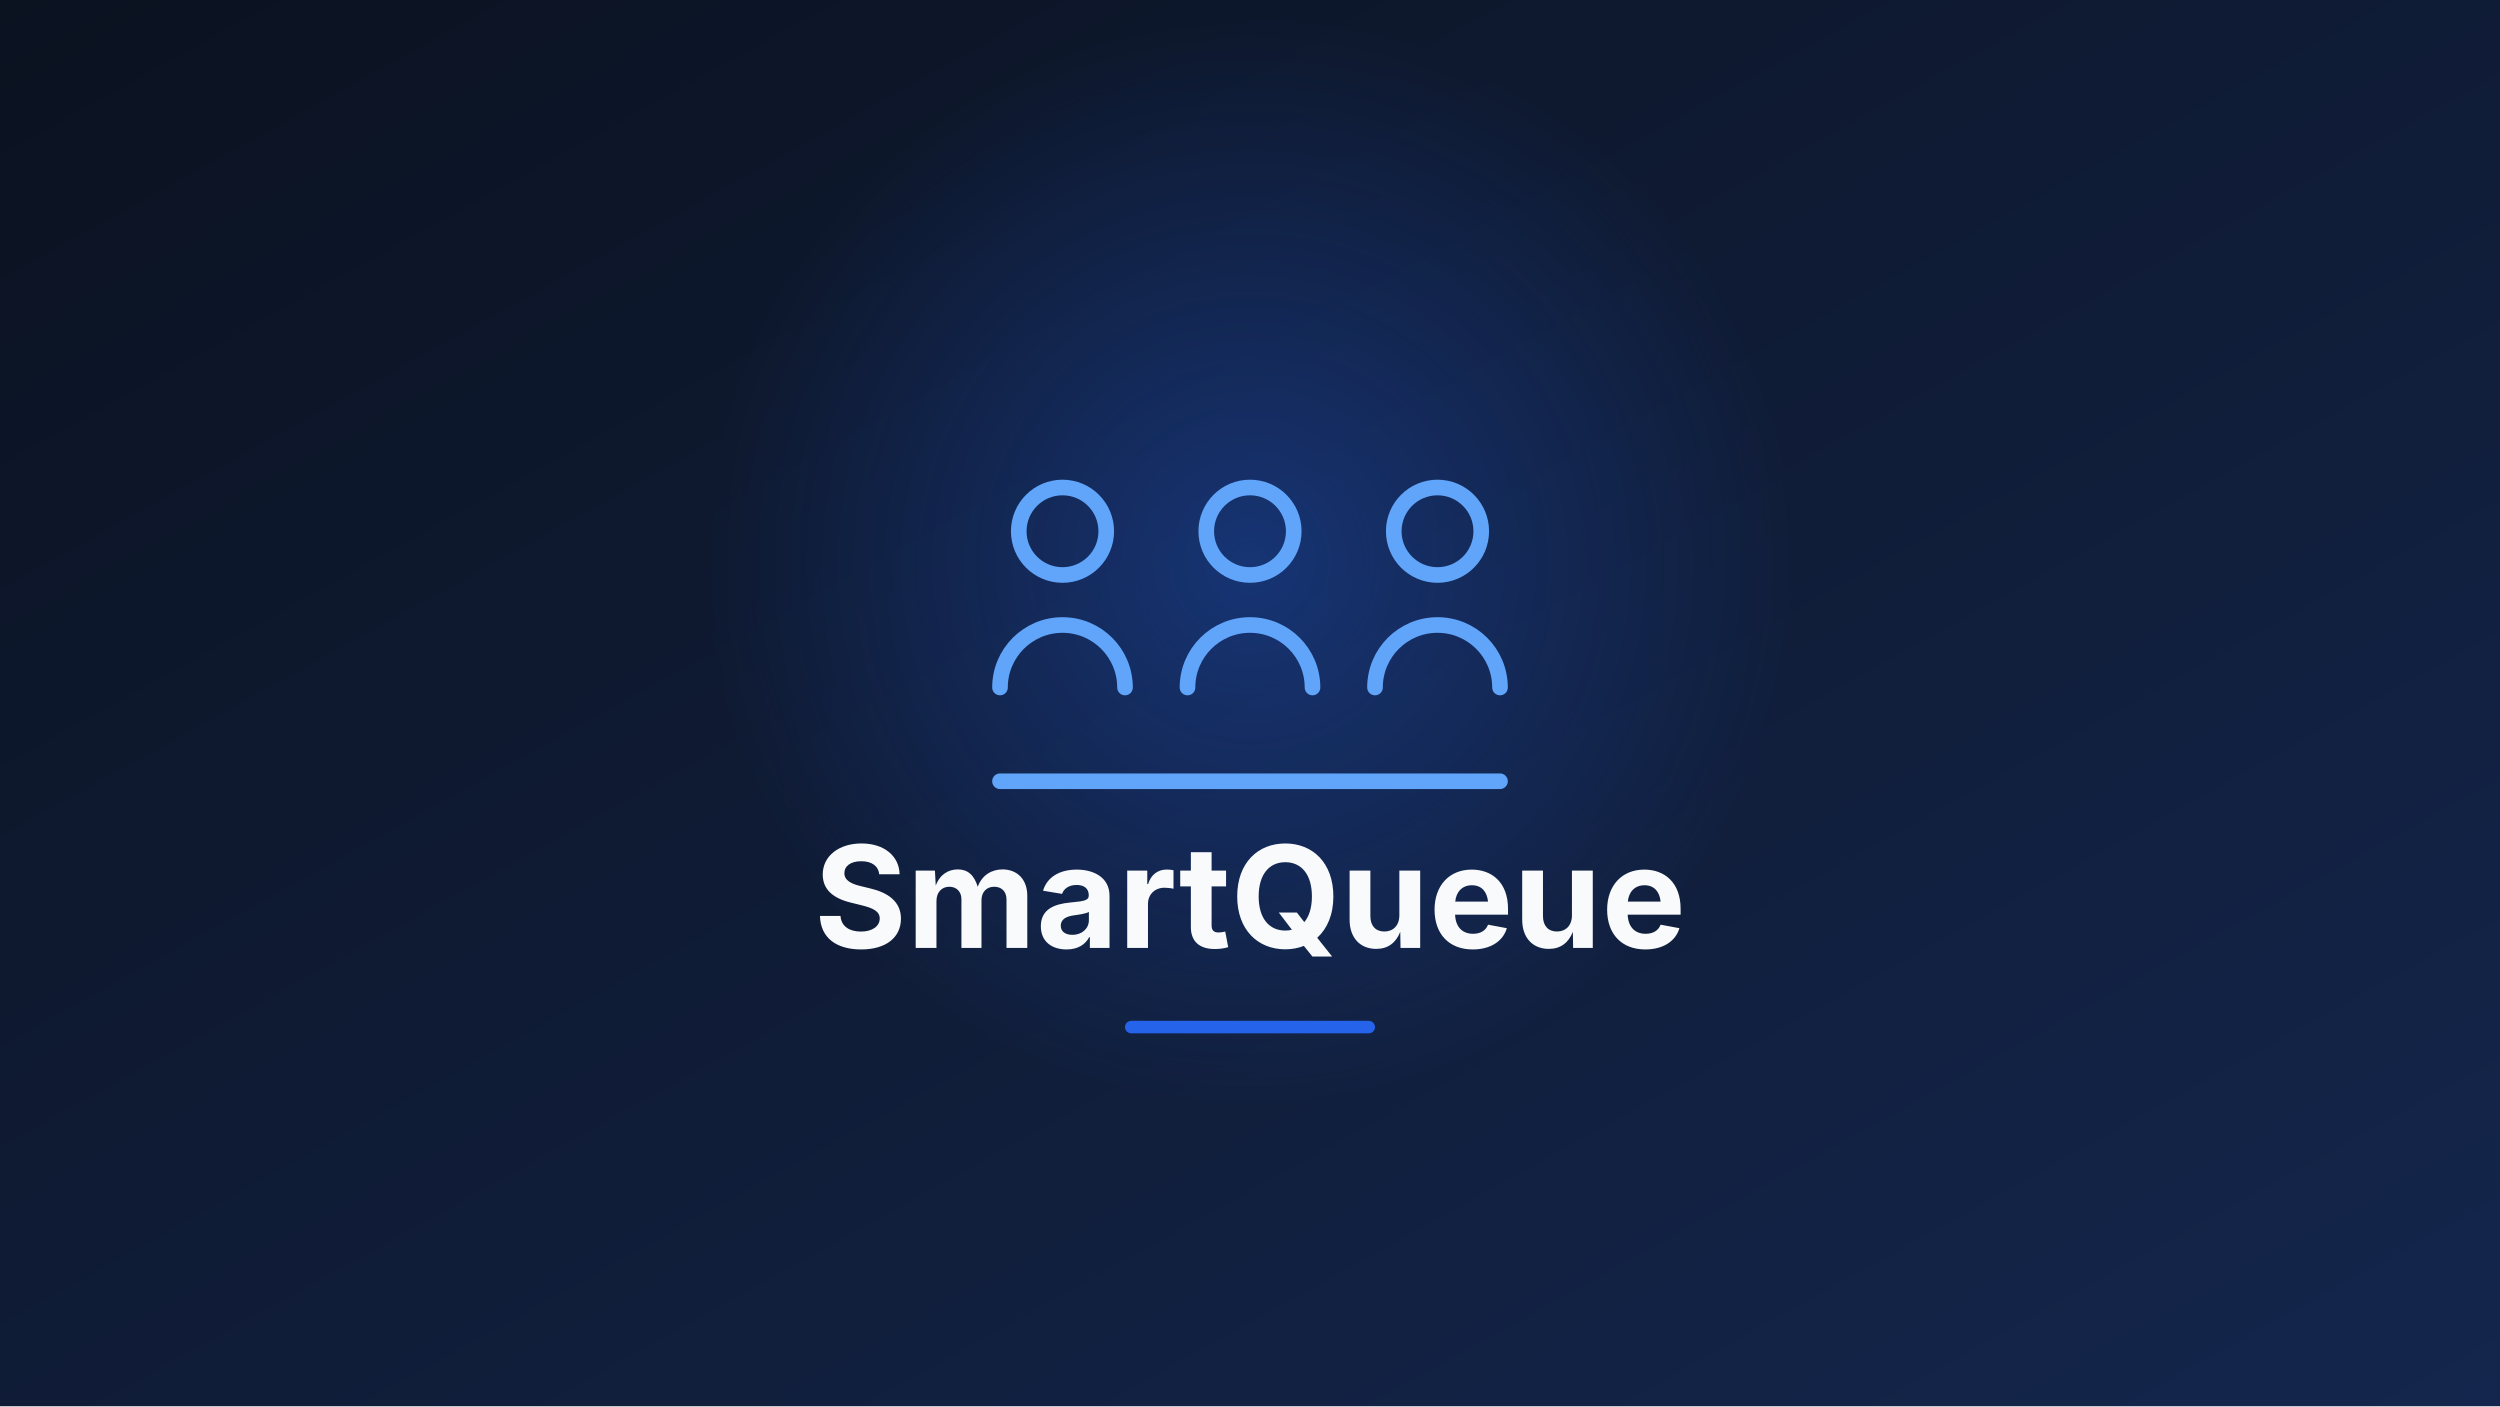
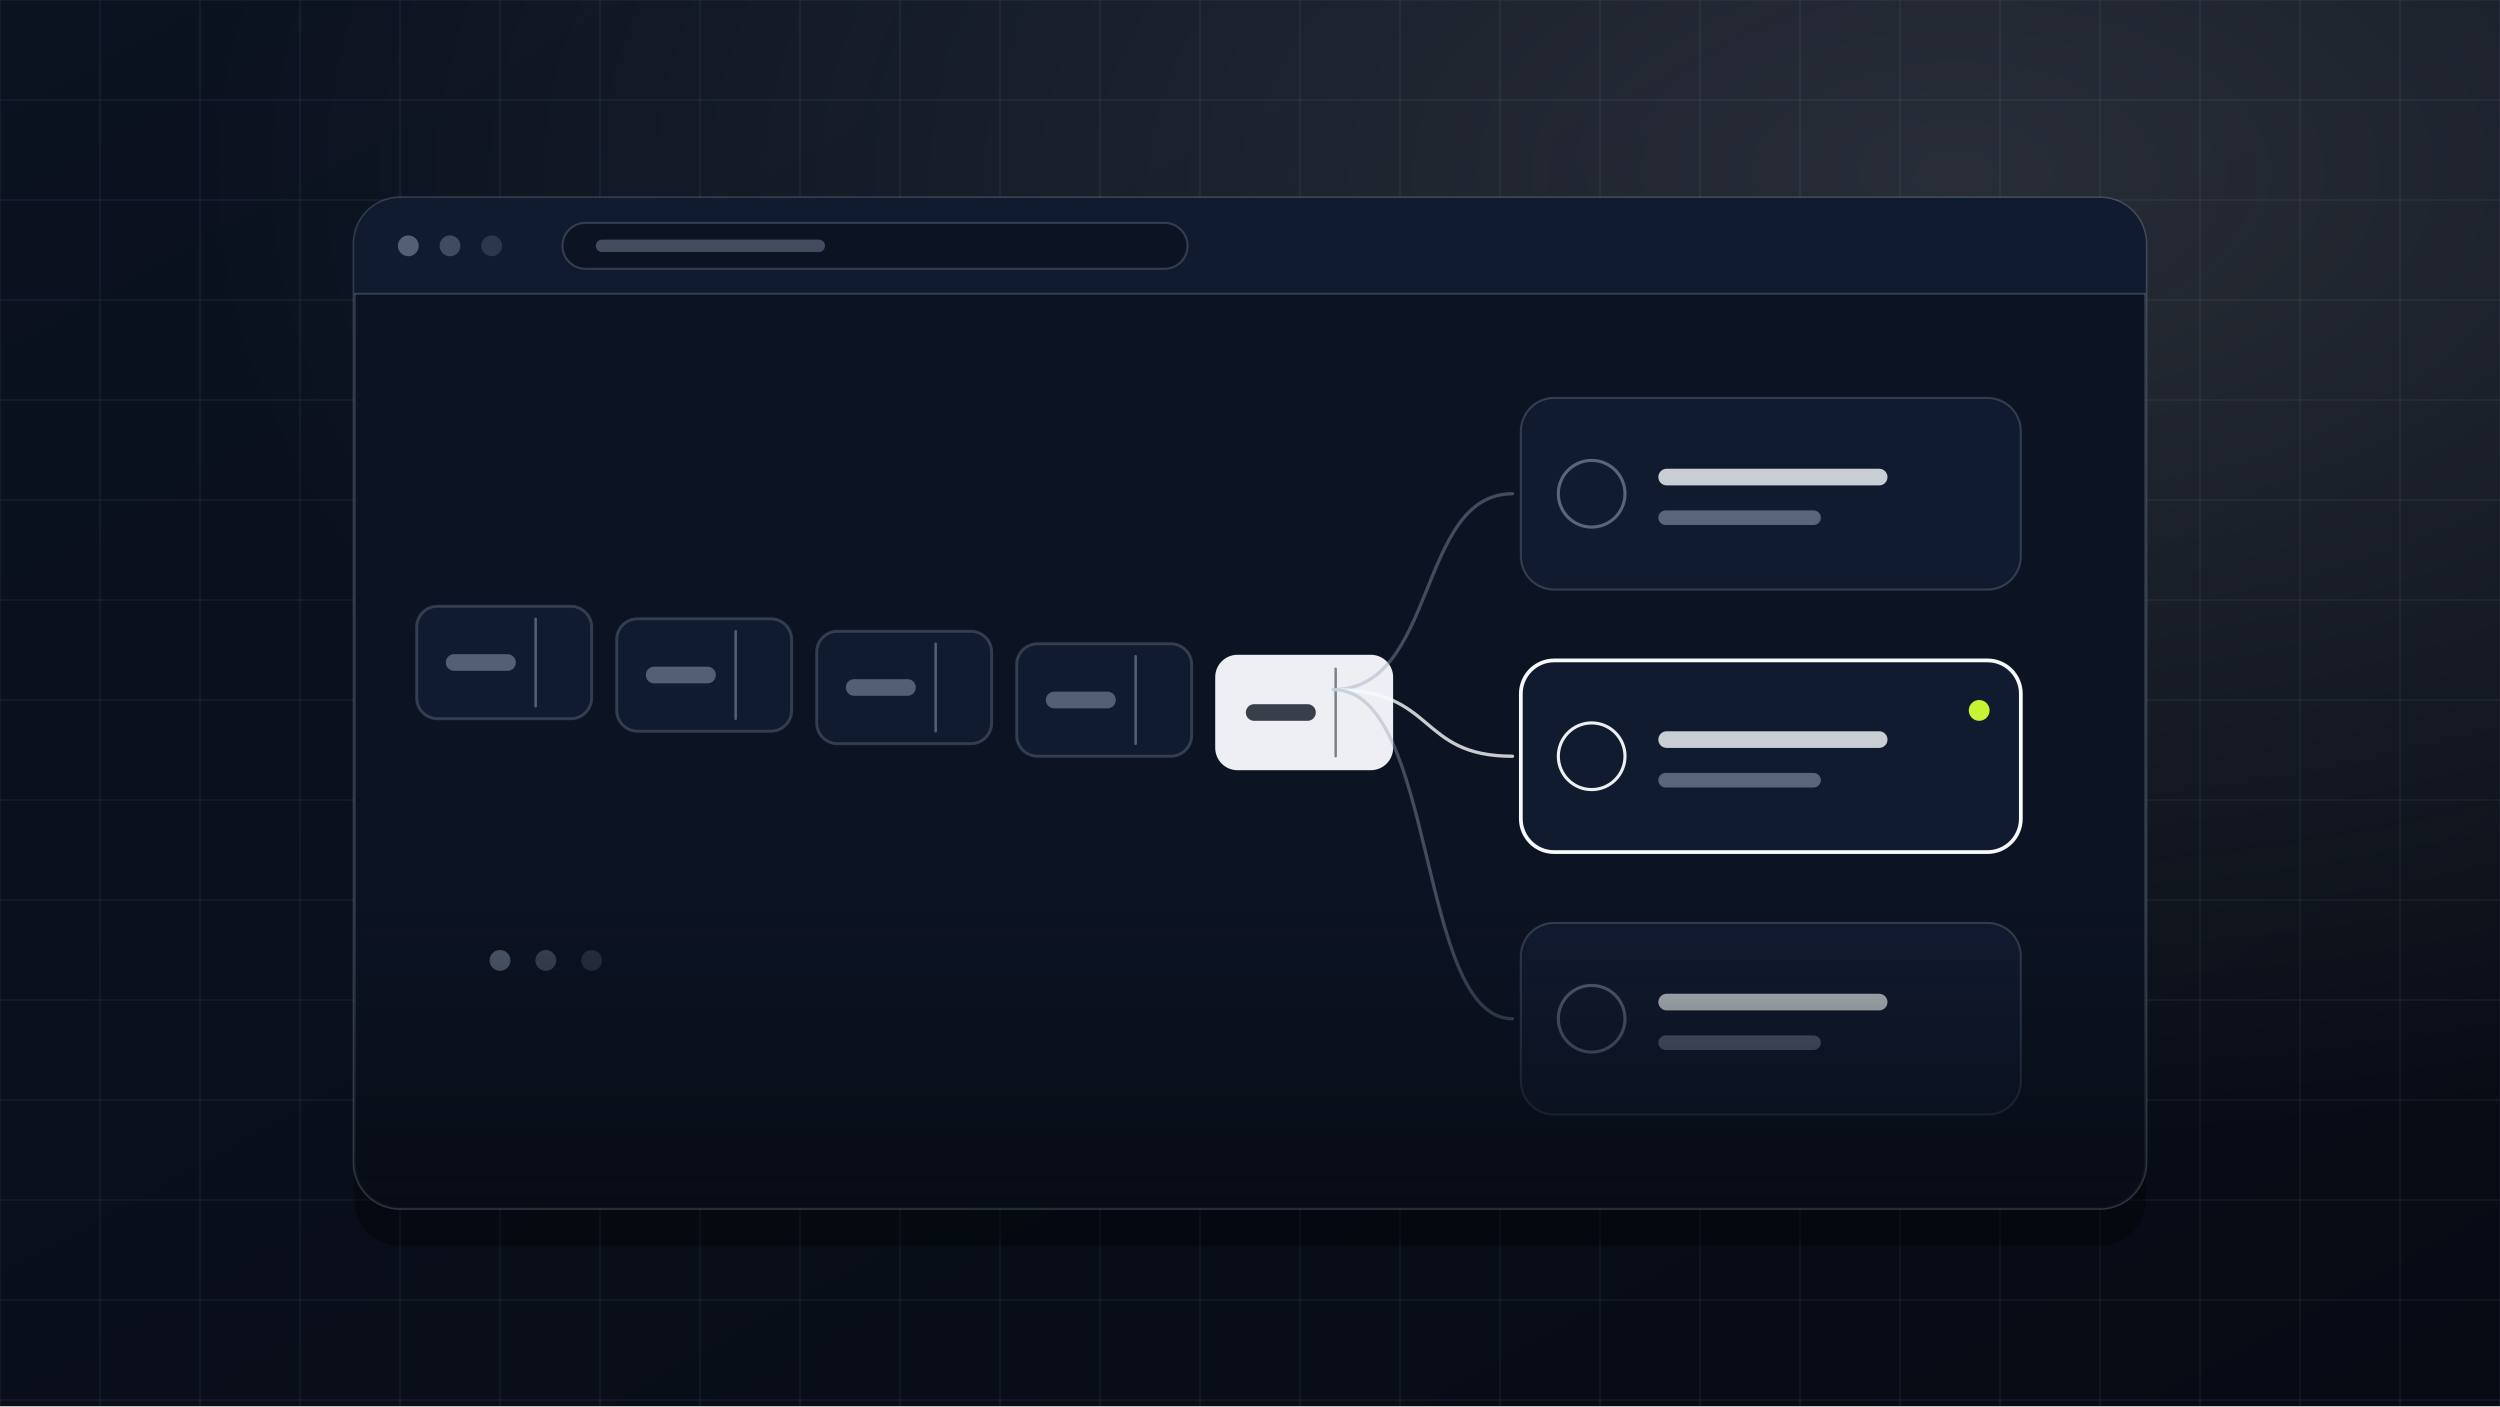
- <svg xmlns="http://www.w3.org/2000/svg" width="1200" height="675" viewBox="0 0 1200 675" role="img" aria-label="SmartQueue">
+ <svg xmlns="http://www.w3.org/2000/svg" width="1200" height="675" viewBox="0 0 1200 675" role="img">
  <defs>
    <linearGradient id="bg" x1="0" y1="0" x2="1" y2="1">
      <stop offset="0" stop-color="#0B1220" />
-       <stop offset="1" stop-color="#14264D" />
+       <stop offset="1" stop-color="#070B14" />
    </linearGradient>
-     <radialGradient id="glow" cx="0.5" cy="0.5" r="0.5">
-       <stop offset="0" stop-color="#2563EB" stop-opacity="0.35" />
-       <stop offset="1" stop-color="#2563EB" stop-opacity="0" />
+     <radialGradient id="glow" cx="0.78" cy="0.12" r="0.7">
+       <stop offset="0" stop-color="#F8FAFC" stop-opacity="0.13" />
+       <stop offset="1" stop-color="#F8FAFC" stop-opacity="0" />
    </radialGradient>
+     <linearGradient id="fade" x1="0" y1="0" x2="0" y2="1">
+       <stop offset="0.7" stop-color="#070B14" stop-opacity="0" />
+       <stop offset="1" stop-color="#070B14" stop-opacity="0.85" />
+     </linearGradient>
+     <clipPath id="win">
+       <rect x="170" y="95" width="860" height="485" rx="22" />
+     </clipPath>
  </defs>
  <rect width="1200" height="675" fill="url(#bg)" />
-   <circle cx="600" cy="270" r="260" fill="url(#glow)" />
-   <g transform="translate(600 285) scale(1.5)" fill="none" stroke="#60A5FA" stroke-width="5" stroke-linecap="round" stroke-linejoin="round">
-     <circle cx="-60" cy="-20" r="14" />
-     <circle cx="0" cy="-20" r="14" />
-     <circle cx="60" cy="-20" r="14" />
-     <path d="M-80 30 a20 20 0 0 1 40 0 M-20 30 a20 20 0 0 1 40 0 M40 30 a20 20 0 0 1 40 0 M-80 60 H80" />
+   <g stroke="#94A3B8" stroke-opacity="0.07" stroke-width="1">
+     <path d="M0 0V675" />
+     <path d="M48 0V675" />
+     <path d="M96 0V675" />
+     <path d="M144 0V675" />
+     <path d="M192 0V675" />
+     <path d="M240 0V675" />
+     <path d="M288 0V675" />
+     <path d="M336 0V675" />
+     <path d="M384 0V675" />
+     <path d="M432 0V675" />
+     <path d="M480 0V675" />
+     <path d="M528 0V675" />
+     <path d="M576 0V675" />
+     <path d="M624 0V675" />
+     <path d="M672 0V675" />
+     <path d="M720 0V675" />
+     <path d="M768 0V675" />
+     <path d="M816 0V675" />
+     <path d="M864 0V675" />
+     <path d="M912 0V675" />
+     <path d="M960 0V675" />
+     <path d="M1008 0V675" />
+     <path d="M1056 0V675" />
+     <path d="M1104 0V675" />
+     <path d="M1152 0V675" />
+     <path d="M1200 0V675" />
+     <path d="M0 0H1200" />
+     <path d="M0 48H1200" />
+     <path d="M0 96H1200" />
+     <path d="M0 144H1200" />
+     <path d="M0 192H1200" />
+     <path d="M0 240H1200" />
+     <path d="M0 288H1200" />
+     <path d="M0 336H1200" />
+     <path d="M0 384H1200" />
+     <path d="M0 432H1200" />
+     <path d="M0 480H1200" />
+     <path d="M0 528H1200" />
+     <path d="M0 576H1200" />
+     <path d="M0 624H1200" />
+     <path d="M0 672H1200" />
  </g>
-   <text x="600" y="455" text-anchor="middle" font-family="Space Grotesk, Inter, system-ui, sans-serif" font-size="68" font-weight="700" fill="#F8FAFC">SmartQueue</text>
-   <rect x="540" y="490" width="120" height="6" rx="3" fill="#2563EB" />
+   <rect width="1200" height="675" fill="url(#glow)" />
+   <g>
+     <rect x="170" y="113" width="860" height="485" rx="22" fill="#000" opacity="0.35" />
+     <rect x="170" y="95" width="860" height="485" rx="22" fill="#0C1322" stroke="rgba(148,163,184,0.28)" stroke-width="1.5" />
+     <g clip-path="url(#win)">
+       <rect x="170" y="95" width="860" height="46" rx="0" fill="#111B30" />
+       <circle cx="196" cy="118" r="5" fill="#94A3B8" opacity="0.5" />
+       <circle cx="216" cy="118" r="5" fill="#94A3B8" opacity="0.35" />
+       <circle cx="236" cy="118" r="5" fill="#94A3B8" opacity="0.2" />
+       <rect x="270" y="107" width="300" height="22" rx="11" fill="#0C1322" stroke="rgba(148,163,184,0.28)" stroke-width="1" />
+       <rect x="286" y="115" width="110" height="6" rx="3" fill="#94A3B8" opacity="0.4" />
+       <path d="M170 141H1030" stroke="rgba(148,163,184,0.28)" />
+       <rect x="200" y="291" width="84" height="54" rx="10" fill="#111B30" stroke="rgba(148,163,184,0.28)" stroke-width="1.4" />
+       <path d="M257.12 297V339" fill="none" stroke="#94A3B8" stroke-width="1.2" stroke-linecap="round" stroke-linejoin="round" opacity="0.5" />
+       <rect x="214" y="314" width="33.6" height="8" rx="4" fill="#94A3B8" opacity="0.5" />
+       <rect x="296" y="297" width="84" height="54" rx="10" fill="#111B30" stroke="rgba(148,163,184,0.28)" stroke-width="1.4" />
+       <path d="M353.12 303V345" fill="none" stroke="#94A3B8" stroke-width="1.2" stroke-linecap="round" stroke-linejoin="round" opacity="0.5" />
+       <rect x="310" y="320" width="33.6" height="8" rx="4" fill="#94A3B8" opacity="0.5" />
+       <rect x="392" y="303" width="84" height="54" rx="10" fill="#111B30" stroke="rgba(148,163,184,0.28)" stroke-width="1.4" />
+       <path d="M449.12 309V351" fill="none" stroke="#94A3B8" stroke-width="1.2" stroke-linecap="round" stroke-linejoin="round" opacity="0.5" />
+       <rect x="406" y="326" width="33.6" height="8" rx="4" fill="#94A3B8" opacity="0.5" />
+       <rect x="488" y="309" width="84" height="54" rx="10" fill="#111B30" stroke="rgba(148,163,184,0.28)" stroke-width="1.4" />
+       <path d="M545.12 315V357" fill="none" stroke="#94A3B8" stroke-width="1.2" stroke-linecap="round" stroke-linejoin="round" opacity="0.5" />
+       <rect x="502" y="332" width="33.6" height="8" rx="4" fill="#94A3B8" opacity="0.5" />
+       <rect x="584" y="315" width="84" height="54" rx="10" fill="#F8FAFC" stroke="#F8FAFC" stroke-width="1.4" opacity="0.95" />
+       <path d="M641.12 321V363" fill="none" stroke="#0B1220" stroke-width="1.2" stroke-linecap="round" stroke-linejoin="round" opacity="0.5" />
+       <rect x="598" y="338" width="33.6" height="8" rx="4" fill="#0B1220" opacity="0.8" />
+       <path d="M640 331C690 331 680 237 726 237" fill="none" stroke="#94A3B8" stroke-width="1.6" stroke-linecap="round" stroke-linejoin="round" opacity="0.4" />
+       <path d="M640 331C690 331 680 363 726 363" fill="none" stroke="#F8FAFC" stroke-width="1.6" stroke-linecap="round" stroke-linejoin="round" opacity="0.8" />
+       <path d="M640 331C690 331 680 489 726 489" fill="none" stroke="#94A3B8" stroke-width="1.6" stroke-linecap="round" stroke-linejoin="round" opacity="0.4" />
+       <rect x="730" y="191" width="240" height="92" rx="16" fill="#111B30" stroke="rgba(148,163,184,0.28)" stroke-width="1" />
+       <circle cx="764" cy="237" r="16" fill="none" stroke="#94A3B8" stroke-width="1.5" opacity="0.55" />
+       <rect x="796" y="225" width="110" height="8" rx="4" fill="#F8FAFC" opacity="0.8" />
+       <rect x="796" y="245" width="78" height="7" rx="3.5" fill="#94A3B8" opacity="0.55" />
+       <rect x="730" y="317" width="240" height="92" rx="16" fill="#111B30" stroke="#F8FAFC" stroke-width="1.8" />
+       <circle cx="764" cy="363" r="16" fill="none" stroke="#F8FAFC" stroke-width="1.5" opacity="0.95" />
+       <rect x="796" y="351" width="110" height="8" rx="4" fill="#F8FAFC" opacity="0.8" />
+       <rect x="796" y="371" width="78" height="7" rx="3.5" fill="#94A3B8" opacity="0.55" />
+       <circle cx="950" cy="341" r="5" fill="#C6F432" />
+       <rect x="730" y="443" width="240" height="92" rx="16" fill="#111B30" stroke="rgba(148,163,184,0.28)" stroke-width="1" />
+       <circle cx="764" cy="489" r="16" fill="none" stroke="#94A3B8" stroke-width="1.5" opacity="0.55" />
+       <rect x="796" y="477" width="110" height="8" rx="4" fill="#F8FAFC" opacity="0.8" />
+       <rect x="796" y="497" width="78" height="7" rx="3.5" fill="#94A3B8" opacity="0.55" />
+       <circle cx="240" cy="461" r="5" fill="#94A3B8" opacity="0.5" />
+       <circle cx="262" cy="461" r="5" fill="#94A3B8" opacity="0.35" />
+       <circle cx="284" cy="461" r="5" fill="#94A3B8" opacity="0.2" />
+       <rect x="170" y="95" width="860" height="485" fill="url(#fade)" />
+     </g>
+   </g>
</svg>
